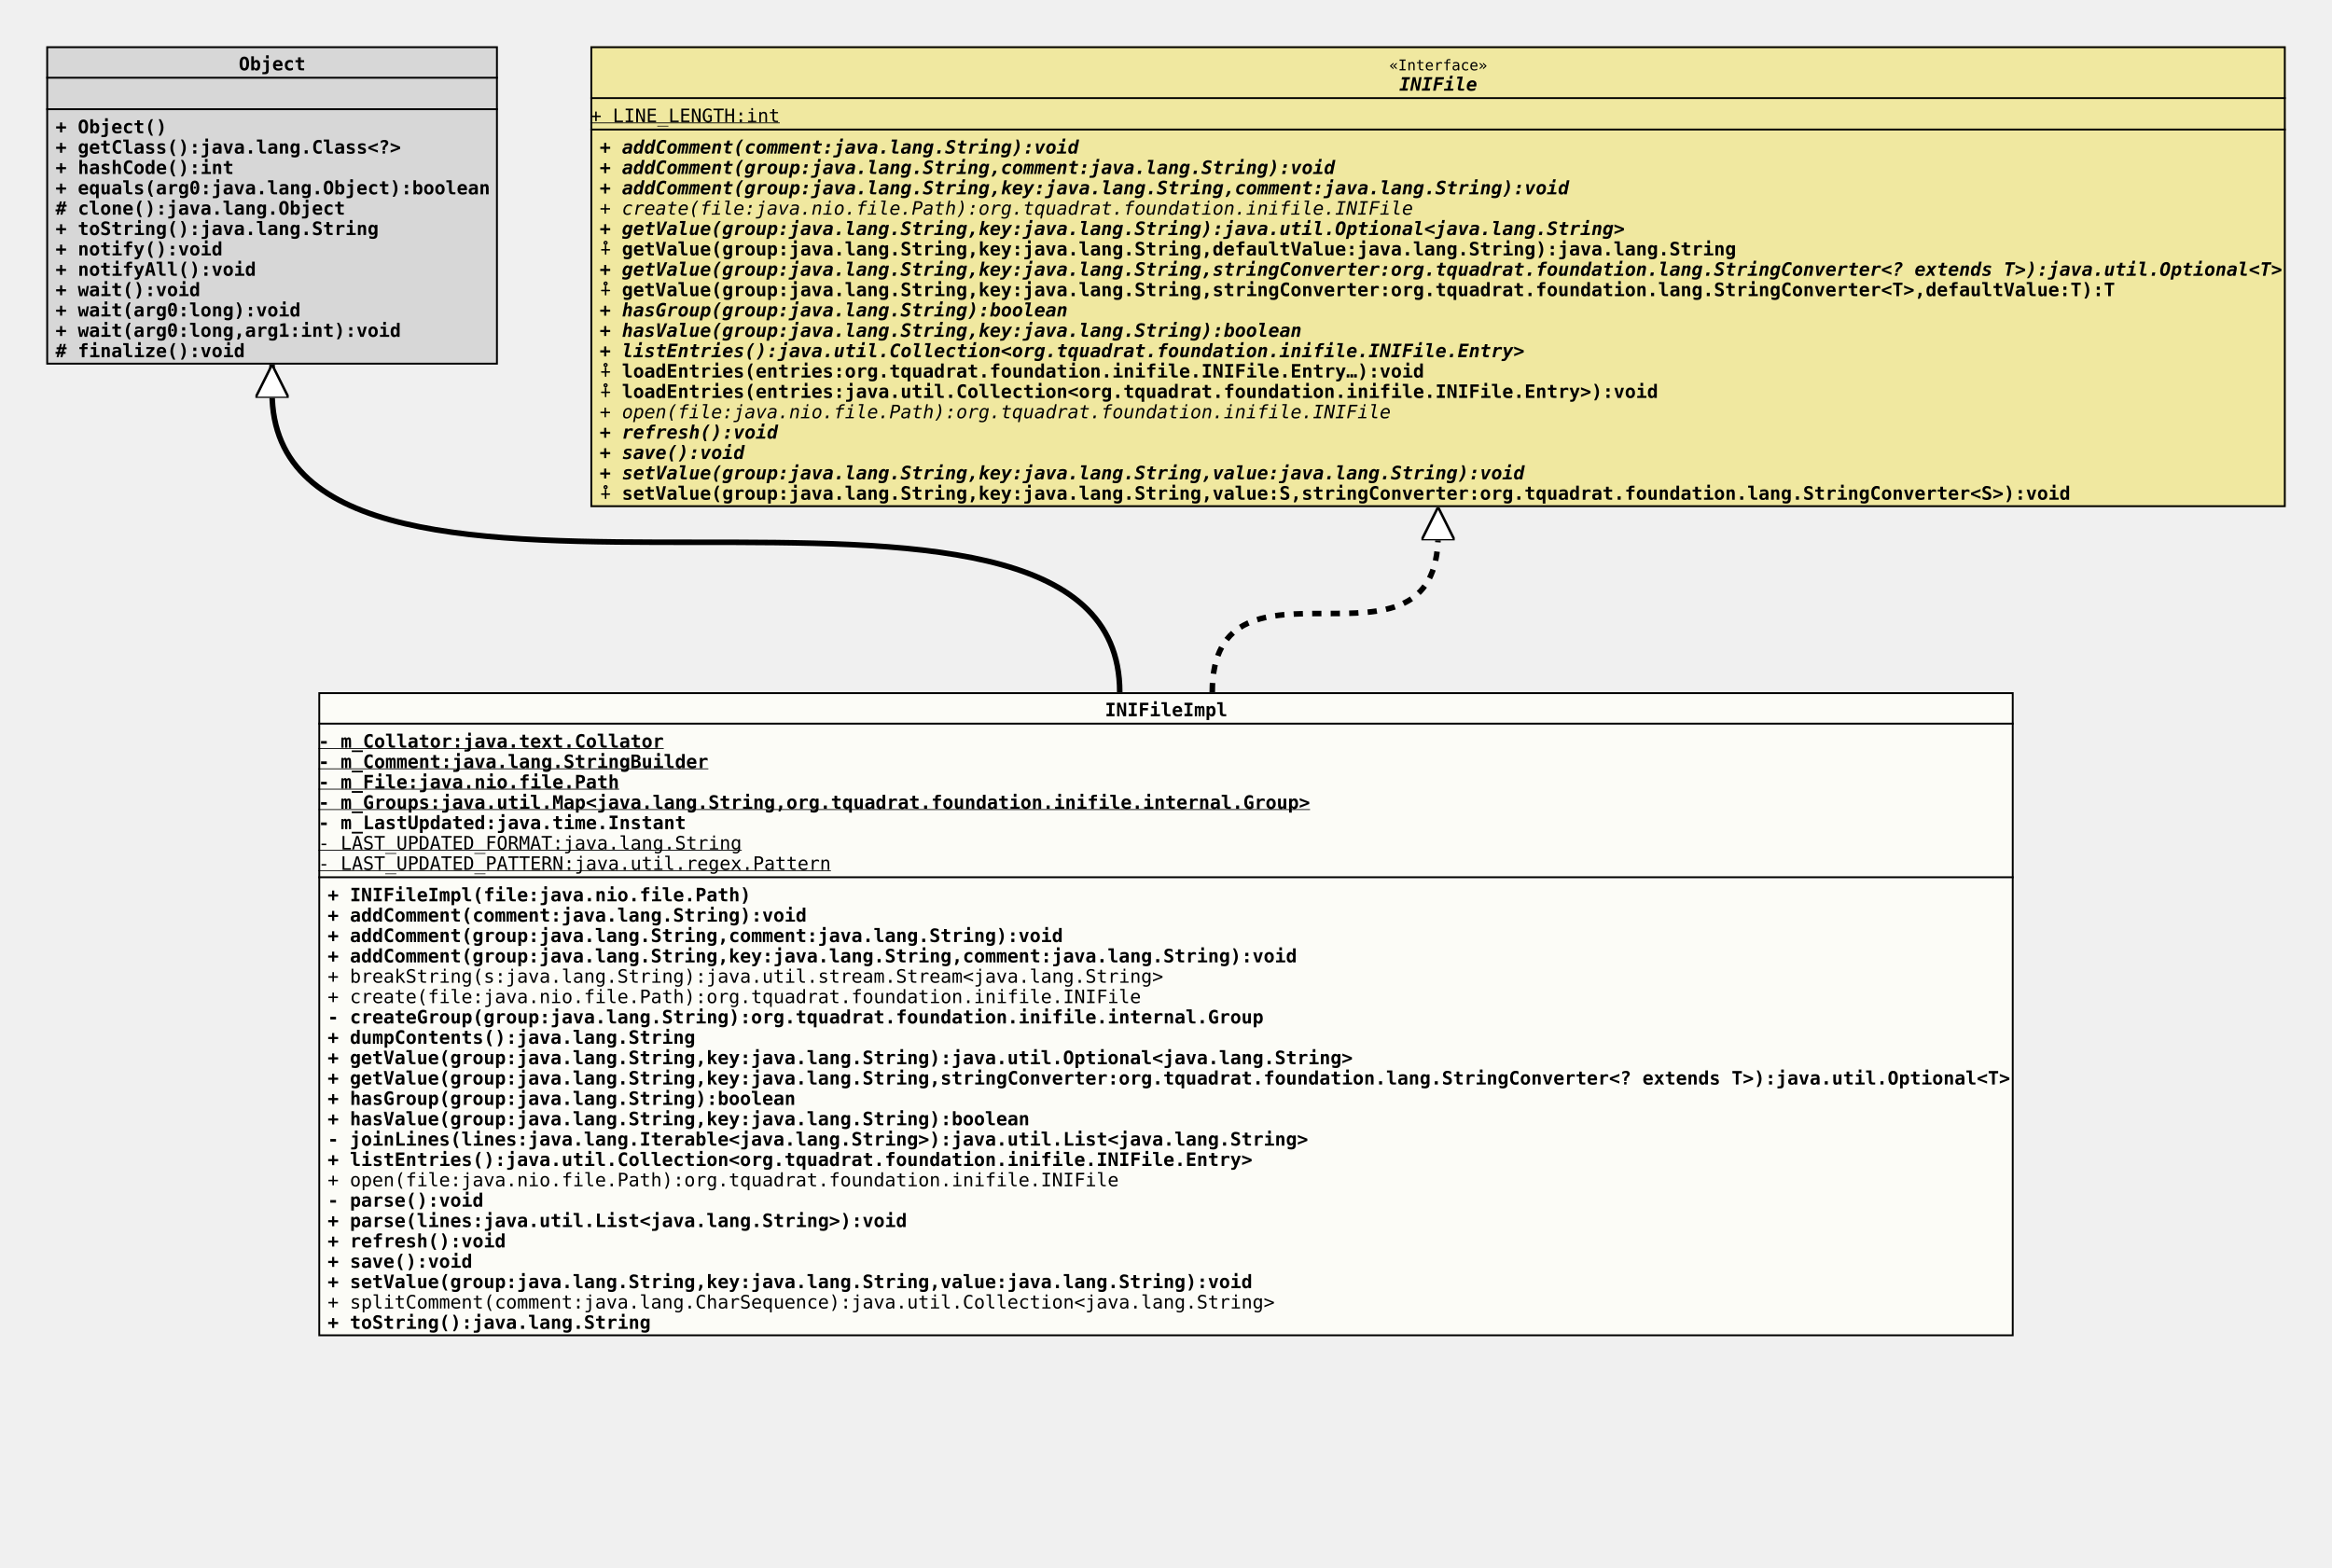
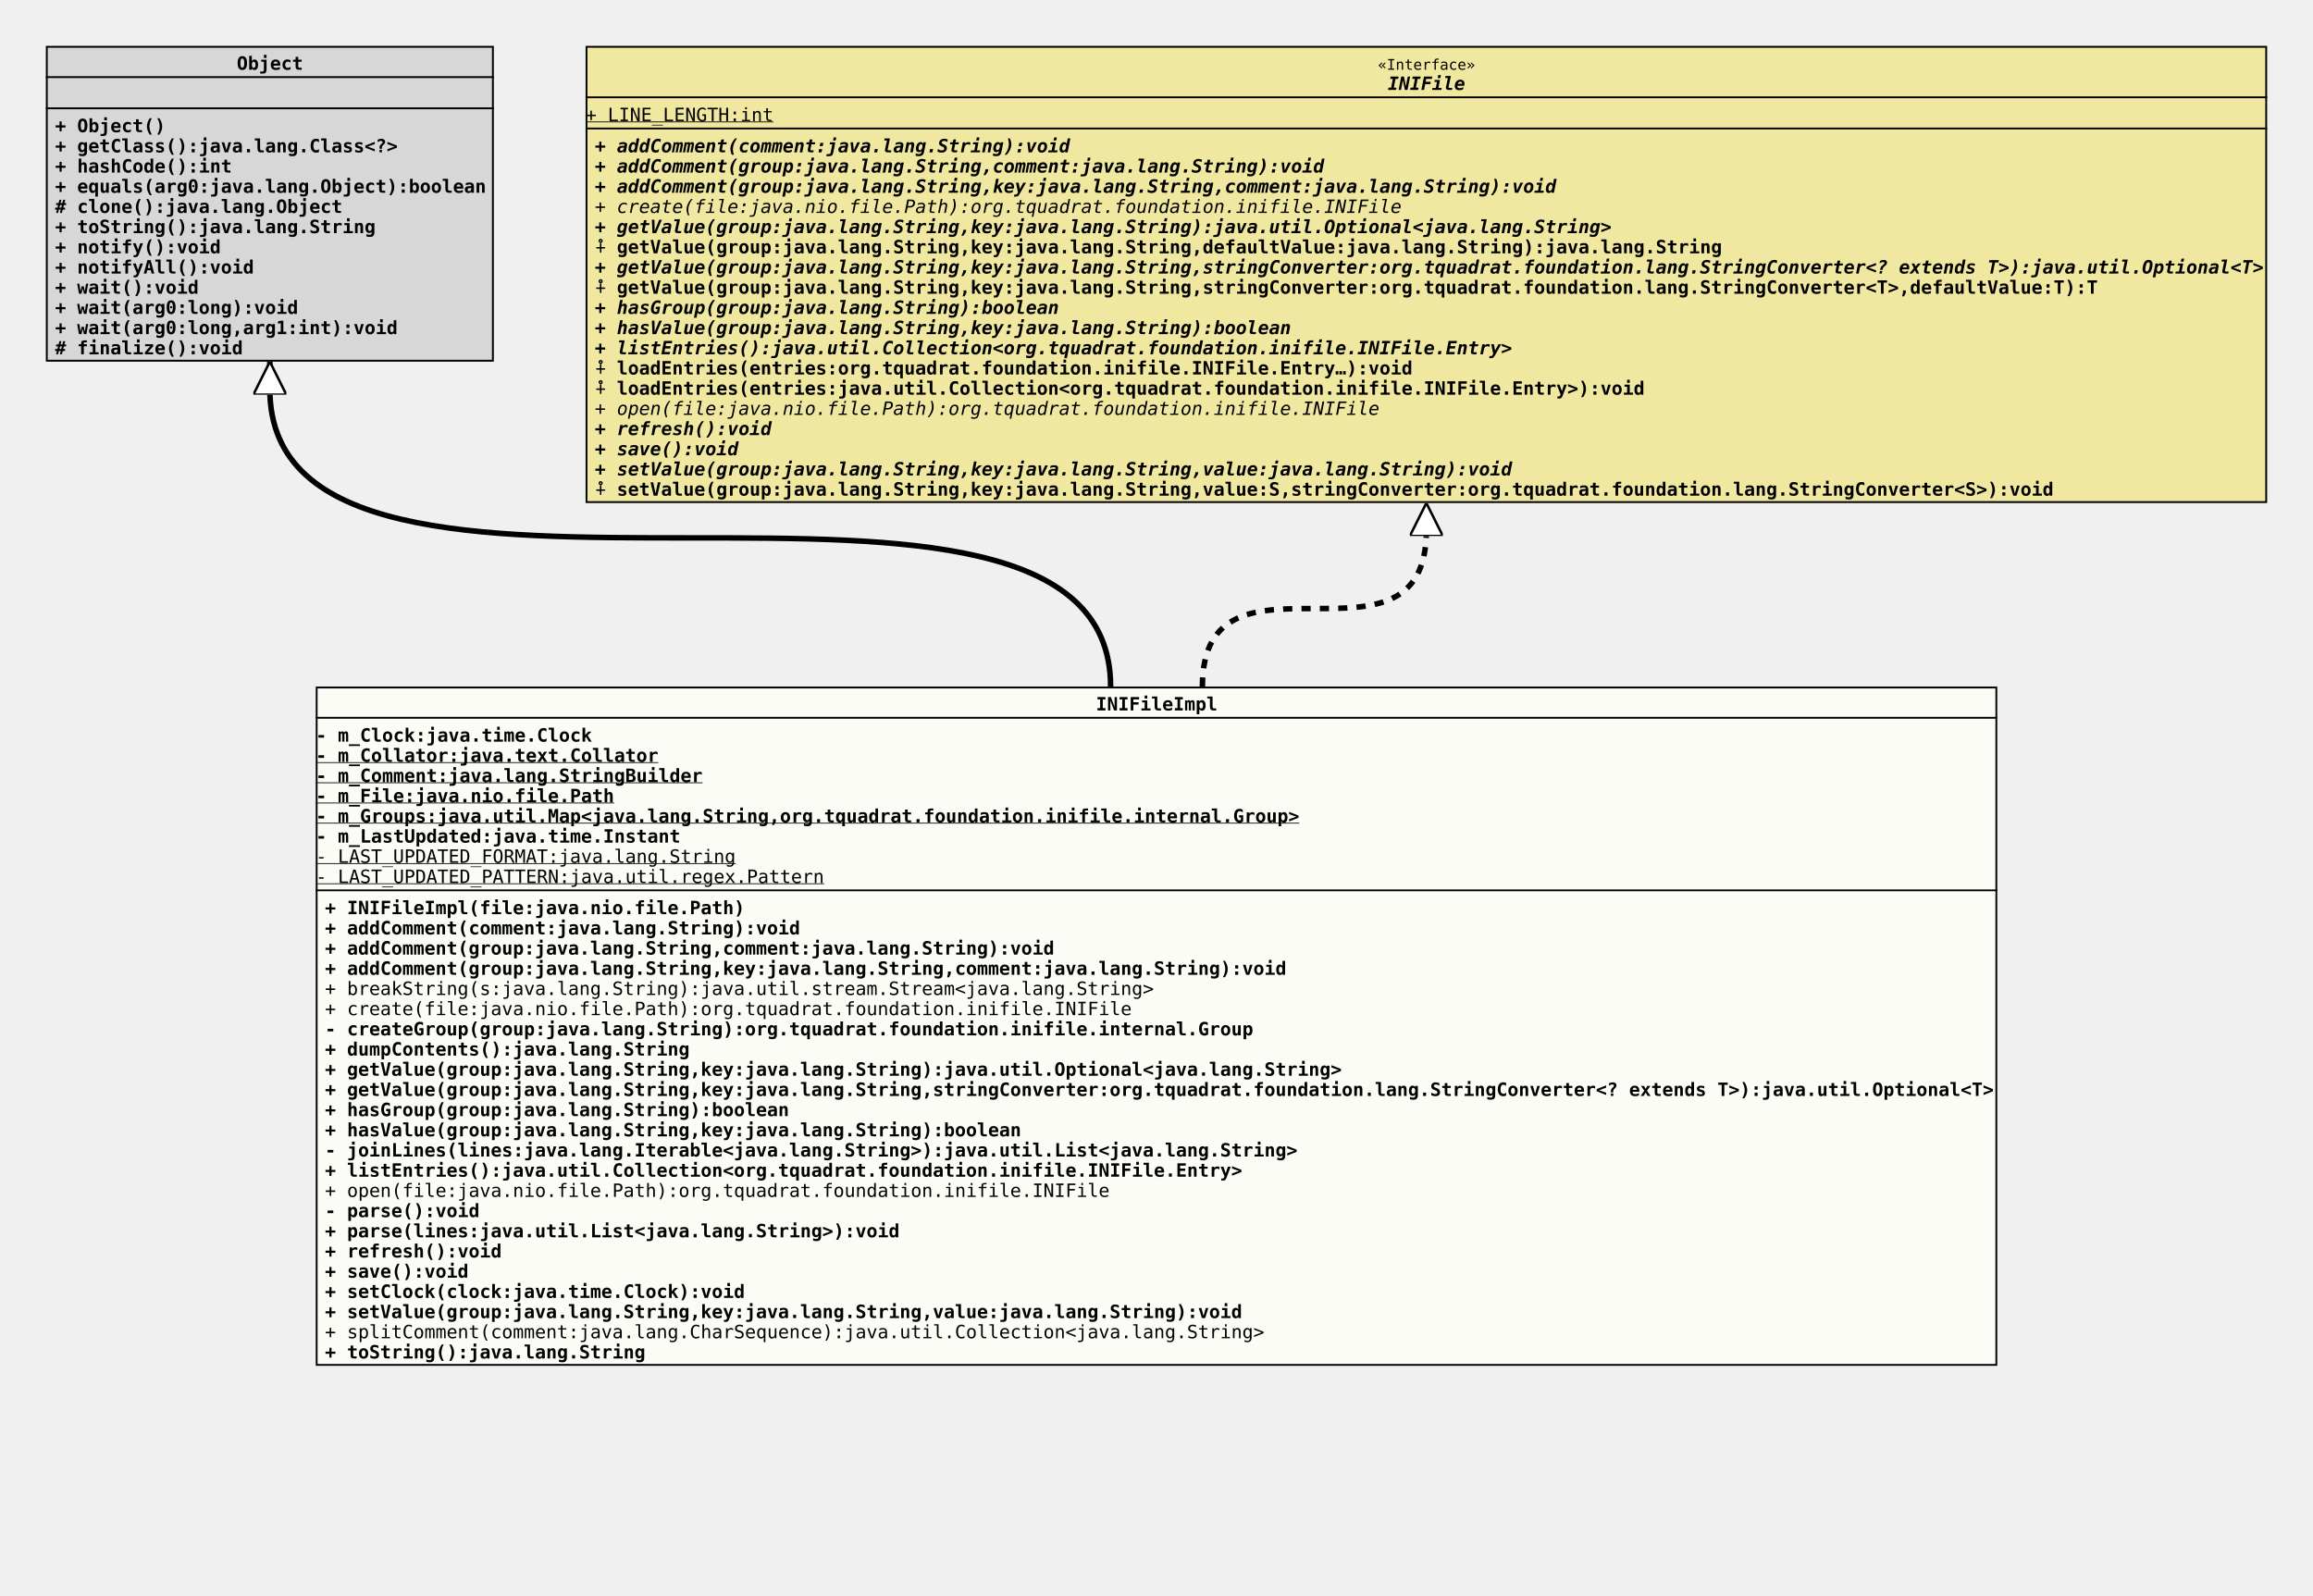
- <svg xmlns="http://www.w3.org/2000/svg" xmlns:xlink="http://www.w3.org/1999/xlink" version="1.1" baseProfile="full" width="1260.000" height="847.000">
+ <svg xmlns="http://www.w3.org/2000/svg" xmlns:xlink="http://www.w3.org/1999/xlink" version="1.1" baseProfile="full" width="1260.000" height="869.000">
  <defs>
    <style>
            line
            {
              stroke: black;
            }
            line.separator
            {
              stroke:       black;
              stroke-width: 1;
            }
            marker
            {
              fill: white;
            }
            path
            {
              fill:   white;
              stroke: black;
            }
            path.implementation
            {
              fill:             none;
              stroke-dasharray: 5,5;
              stroke-width:     3;
            }
            path.inheritance
            {
              fill:         none;
              stroke-width: 3;
            }
            rect
            {
              fill:         none;
              stroke:       black;
              stroke-width: 2;
            }
            rect.externalClass
            {
              fill:         #D0D0D0;
              fill-opacity: 0.8;
            }
            rect.focusClass
            {
              fill:         #FFFFF9;
              fill-opacity: 0.8;
            }
            rect.otherClass
            {
              fill:         #F0E68C;
              fill-opacity: 0.8;
            }
            rect.template
            {
              fill:             #FFFFFF;
              fill-opacity:     1.0;
              stroke-dasharray: 3,3;
            }
            text
            {
              font-family: monospace;
              font-size:   10px;
              font-weight: bold;
            }
            text.abstract
            {
              font-style: italic;
            }
            text.final
            {
              text-decoration: underline;
            }
            text.static
            {
              font-weight: normal;
            }
            text.stereotype
            {
              font-size:   8px;
              font-weight: normal;
            }
            </style>
    <marker id="inheritance" viewBox="0,0,40,40" markerUnits="strokeWidth" refX="40" refY="20" markerWidth="6" markerHeight="6" orient="auto">
      <path d="M40,20 l-40,-20 v40 Z" fill="#ffffff" stroke="#000000" stroke-width="3" />
    </marker>
    <marker id="implementation" viewBox="0,0,40,40" markerUnits="strokeWidth" refX="40" refY="20" markerWidth="6" markerHeight="6" orient="auto">
      <path d="M40,20 l-40,-20 v40 Z" fill="#ffffff" stroke="#000000" stroke-width="3" />
    </marker>
    <clipPath id="ID000001">
-       <rect class="focusClass" height="348.000" width="916.000" x="0.000" y="0.000" />
+       <rect class="focusClass" height="370.000" width="916.000" x="0.000" y="0.000" />
    </clipPath>
    <symbol id="org.tquadrat.foundation.inifile.internal.INIFileImpl">
      <g>
        <g class="focusClass" clip-path="url(#ID000001)">
-           <rect x="0.000" y="0.000" width="916.000" height="348.000" class="focusClass" />
+           <rect x="0.000" y="0.000" width="916.000" height="370.000" class="focusClass" />
          <line x1="0.000" y1="17.000" x2="916.000" y2="17.000" class="separator" />
          <text x="425.000" y="13.000">INIFileImpl</text>
-           <line x1="0.000" y1="100.000" x2="916.000" y2="100.000" class="separator" />
-           <text y="30.000" class="final">- m_Collator:java.text.Collator</text>
-           <text y="41.000" class="final">- m_Comment:java.lang.StringBuilder</text>
-           <text y="52.000" class="final">- m_File:java.nio.file.Path</text>
-           <text y="63.000" class="final">- m_Groups:java.util.Map&lt;java.lang.String,org.tquadrat.foundation.inifile.internal.Group&gt;</text>
-           <text y="74.000">- m_LastUpdated:java.time.Instant</text>
-           <text y="85.000" class="static final">- LAST_UPDATED_FORMAT:java.lang.String</text>
-           <text y="96.000" class="static final">- LAST_UPDATED_PATTERN:java.util.regex.Pattern</text>
-           <text x="5.000" y="113.000">+ INIFileImpl(file:java.nio.file.Path)</text>
-           <text x="5.000" y="124.000">+ addComment(comment:java.lang.String):void</text>
-           <text x="5.000" y="135.000">+ addComment(group:java.lang.String,comment:java.lang.String):void</text>
-           <text x="5.000" y="146.000">+ addComment(group:java.lang.String,key:java.lang.String,comment:java.lang.String):void</text>
-           <text x="5.000" y="157.000" class="static">+ breakString(s:java.lang.String):java.util.stream.Stream&lt;java.lang.String&gt;</text>
-           <text x="5.000" y="168.000" class="static">+ create(file:java.nio.file.Path):org.tquadrat.foundation.inifile.INIFile</text>
-           <text x="5.000" y="179.000">- createGroup(group:java.lang.String):org.tquadrat.foundation.inifile.internal.Group</text>
-           <text x="5.000" y="190.000">+ dumpContents():java.lang.String</text>
-           <text x="5.000" y="201.000">+ getValue(group:java.lang.String,key:java.lang.String):java.util.Optional&lt;java.lang.String&gt;</text>
-           <text x="5.000" y="212.000">+ getValue(group:java.lang.String,key:java.lang.String,stringConverter:org.tquadrat.foundation.lang.StringConverter&lt;? extends T&gt;):java.util.Optional&lt;T&gt;</text>
-           <text x="5.000" y="223.000">+ hasGroup(group:java.lang.String):boolean</text>
-           <text x="5.000" y="234.000">+ hasValue(group:java.lang.String,key:java.lang.String):boolean</text>
-           <text x="5.000" y="245.000">- joinLines(lines:java.lang.Iterable&lt;java.lang.String&gt;):java.util.List&lt;java.lang.String&gt;</text>
-           <text x="5.000" y="256.000">+ listEntries():java.util.Collection&lt;org.tquadrat.foundation.inifile.INIFile.Entry&gt;</text>
-           <text x="5.000" y="267.000" class="static">+ open(file:java.nio.file.Path):org.tquadrat.foundation.inifile.INIFile</text>
-           <text x="5.000" y="278.000">- parse():void</text>
-           <text x="5.000" y="289.000">+ parse(lines:java.util.List&lt;java.lang.String&gt;):void</text>
-           <text x="5.000" y="300.000">+ refresh():void</text>
-           <text x="5.000" y="311.000">+ save():void</text>
-           <text x="5.000" y="322.000">+ setValue(group:java.lang.String,key:java.lang.String,value:java.lang.String):void</text>
-           <text x="5.000" y="333.000" class="static">+ splitComment(comment:java.lang.CharSequence):java.util.Collection&lt;java.lang.String&gt;</text>
-           <text x="5.000" y="344.000">+ toString():java.lang.String</text>
+           <line x1="0.000" y1="111.000" x2="916.000" y2="111.000" class="separator" />
+           <text y="30.000">- m_Clock:java.time.Clock</text>
+           <text y="41.000" class="final">- m_Collator:java.text.Collator</text>
+           <text y="52.000" class="final">- m_Comment:java.lang.StringBuilder</text>
+           <text y="63.000" class="final">- m_File:java.nio.file.Path</text>
+           <text y="74.000" class="final">- m_Groups:java.util.Map&lt;java.lang.String,org.tquadrat.foundation.inifile.internal.Group&gt;</text>
+           <text y="85.000">- m_LastUpdated:java.time.Instant</text>
+           <text y="96.000" class="static final">- LAST_UPDATED_FORMAT:java.lang.String</text>
+           <text y="107.000" class="static final">- LAST_UPDATED_PATTERN:java.util.regex.Pattern</text>
+           <text x="5.000" y="124.000">+ INIFileImpl(file:java.nio.file.Path)</text>
+           <text x="5.000" y="135.000">+ addComment(comment:java.lang.String):void</text>
+           <text x="5.000" y="146.000">+ addComment(group:java.lang.String,comment:java.lang.String):void</text>
+           <text x="5.000" y="157.000">+ addComment(group:java.lang.String,key:java.lang.String,comment:java.lang.String):void</text>
+           <text x="5.000" y="168.000" class="static">+ breakString(s:java.lang.String):java.util.stream.Stream&lt;java.lang.String&gt;</text>
+           <text x="5.000" y="179.000" class="static">+ create(file:java.nio.file.Path):org.tquadrat.foundation.inifile.INIFile</text>
+           <text x="5.000" y="190.000">- createGroup(group:java.lang.String):org.tquadrat.foundation.inifile.internal.Group</text>
+           <text x="5.000" y="201.000">+ dumpContents():java.lang.String</text>
+           <text x="5.000" y="212.000">+ getValue(group:java.lang.String,key:java.lang.String):java.util.Optional&lt;java.lang.String&gt;</text>
+           <text x="5.000" y="223.000">+ getValue(group:java.lang.String,key:java.lang.String,stringConverter:org.tquadrat.foundation.lang.StringConverter&lt;? extends T&gt;):java.util.Optional&lt;T&gt;</text>
+           <text x="5.000" y="234.000">+ hasGroup(group:java.lang.String):boolean</text>
+           <text x="5.000" y="245.000">+ hasValue(group:java.lang.String,key:java.lang.String):boolean</text>
+           <text x="5.000" y="256.000">- joinLines(lines:java.lang.Iterable&lt;java.lang.String&gt;):java.util.List&lt;java.lang.String&gt;</text>
+           <text x="5.000" y="267.000">+ listEntries():java.util.Collection&lt;org.tquadrat.foundation.inifile.INIFile.Entry&gt;</text>
+           <text x="5.000" y="278.000" class="static">+ open(file:java.nio.file.Path):org.tquadrat.foundation.inifile.INIFile</text>
+           <text x="5.000" y="289.000">- parse():void</text>
+           <text x="5.000" y="300.000">+ parse(lines:java.util.List&lt;java.lang.String&gt;):void</text>
+           <text x="5.000" y="311.000">+ refresh():void</text>
+           <text x="5.000" y="322.000">+ save():void</text>
+           <text x="5.000" y="333.000">+ setClock(clock:java.time.Clock):void</text>
+           <text x="5.000" y="344.000">+ setValue(group:java.lang.String,key:java.lang.String,value:java.lang.String):void</text>
+           <text x="5.000" y="355.000" class="static">+ splitComment(comment:java.lang.CharSequence):java.util.Collection&lt;java.lang.String&gt;</text>
+           <text x="5.000" y="366.000">+ toString():java.lang.String</text>
        </g>
      </g>
    </symbol>
    <clipPath id="ID000002">
      <rect class="externalClass" height="172.000" width="244.000" x="0.000" y="0.000" />
    </clipPath>
    <symbol id="java.lang.Object">
      <g>
        <g clip-path="url(#ID000002)">
          <rect x="0.000" y="0.000" width="244.000" height="172.000" class="externalClass" />
          <line x1="0.000" y1="17.000" x2="244.000" y2="17.000" class="separator" />
          <text x="104.000" y="13.000">Object</text>
          <line x1="0.000" y1="34.000" x2="244.000" y2="34.000" class="separator" />
          <text x="5.000" y="30.000" />
          <text x="5.000" y="47.000">+ Object()</text>
          <text x="5.000" y="58.000">+ getClass():java.lang.Class&lt;?&gt;</text>
          <text x="5.000" y="69.000">+ hashCode():int</text>
          <text x="5.000" y="80.000">+ equals(arg0:java.lang.Object):boolean</text>
          <text x="5.000" y="91.000"># clone():java.lang.Object</text>
          <text x="5.000" y="102.000">+ toString():java.lang.String</text>
          <text x="5.000" y="113.000">+ notify():void</text>
          <text x="5.000" y="124.000">+ notifyAll():void</text>
          <text x="5.000" y="135.000">+ wait():void</text>
          <text x="5.000" y="146.000">+ wait(arg0:long):void</text>
          <text x="5.000" y="157.000">+ wait(arg0:long,arg1:int):void</text>
          <text x="5.000" y="168.000"># finalize():void</text>
        </g>
      </g>
    </symbol>
    <clipPath id="ID000003">
      <rect class="otherClass" height="249.000" width="916.000" x="0.000" y="0.000" />
    </clipPath>
    <symbol id="org.tquadrat.foundation.inifile.INIFile">
      <g>
        <g clip-path="url(#ID000003)">
          <rect x="0.000" y="0.000" width="916.000" height="249.000" class="otherClass" />
          <line x1="0.000" y1="28.000" x2="916.000" y2="28.000" class="separator" />
          <text x="431.600" y="13.000" class="stereotype">«Interface»</text>
          <text x="437.000" y="24.000" class="abstract">INIFile</text>
          <line x1="0.000" y1="45.000" x2="916.000" y2="45.000" class="separator" />
          <text y="41.000" class="static final">+ LINE_LENGTH:int</text>
          <text x="5.000" y="58.000" class="abstract">+ addComment(comment:java.lang.String):void</text>
          <text x="5.000" y="69.000" class="abstract">+ addComment(group:java.lang.String,comment:java.lang.String):void</text>
          <text x="5.000" y="80.000" class="abstract">+ addComment(group:java.lang.String,key:java.lang.String,comment:java.lang.String):void</text>
          <text x="5.000" y="91.000" class="abstract static">+ create(file:java.nio.file.Path):org.tquadrat.foundation.inifile.INIFile</text>
          <text x="5.000" y="102.000" class="abstract">+ getValue(group:java.lang.String,key:java.lang.String):java.util.Optional&lt;java.lang.String&gt;</text>
          <text x="5.000" y="113.000">⨢ getValue(group:java.lang.String,key:java.lang.String,defaultValue:java.lang.String):java.lang.String</text>
          <text x="5.000" y="124.000" class="abstract">+ getValue(group:java.lang.String,key:java.lang.String,stringConverter:org.tquadrat.foundation.lang.StringConverter&lt;? extends T&gt;):java.util.Optional&lt;T&gt;</text>
          <text x="5.000" y="135.000">⨢ getValue(group:java.lang.String,key:java.lang.String,stringConverter:org.tquadrat.foundation.lang.StringConverter&lt;T&gt;,defaultValue:T):T</text>
          <text x="5.000" y="146.000" class="abstract">+ hasGroup(group:java.lang.String):boolean</text>
          <text x="5.000" y="157.000" class="abstract">+ hasValue(group:java.lang.String,key:java.lang.String):boolean</text>
          <text x="5.000" y="168.000" class="abstract">+ listEntries():java.util.Collection&lt;org.tquadrat.foundation.inifile.INIFile.Entry&gt;</text>
          <text x="5.000" y="179.000">⨢ loadEntries(entries:org.tquadrat.foundation.inifile.INIFile.Entry…):void</text>
          <text x="5.000" y="190.000">⨢ loadEntries(entries:java.util.Collection&lt;org.tquadrat.foundation.inifile.INIFile.Entry&gt;):void</text>
          <text x="5.000" y="201.000" class="abstract static">+ open(file:java.nio.file.Path):org.tquadrat.foundation.inifile.INIFile</text>
          <text x="5.000" y="212.000" class="abstract">+ refresh():void</text>
          <text x="5.000" y="223.000" class="abstract">+ save():void</text>
          <text x="5.000" y="234.000" class="abstract">+ setValue(group:java.lang.String,key:java.lang.String,value:java.lang.String):void</text>
          <text x="5.000" y="245.000">⨢ setValue(group:java.lang.String,key:java.lang.String,value:S,stringConverter:org.tquadrat.foundation.lang.StringConverter&lt;S&gt;):void</text>
        </g>
      </g>
    </symbol>
  </defs>
  <path class="inheritance" d="M605.000,374.000 c0.000,-162.000,-458.000,0.000,-458.000,-162.000 v-15" marker-end="url(#inheritance)" />
  <path class="implementation" d="M655.000,374.000 c0.000,-85.000,122.000,0.000,122.000,-85.000 v-15" marker-end="url(#implementation)" />
  <use x="25.000" y="25.000" xlink:href="#java.lang.Object" />
  <use x="319.000" y="25.000" xlink:href="#org.tquadrat.foundation.inifile.INIFile" />
  <use x="172.000" y="374.000" xlink:href="#org.tquadrat.foundation.inifile.internal.INIFileImpl" />
</svg>
